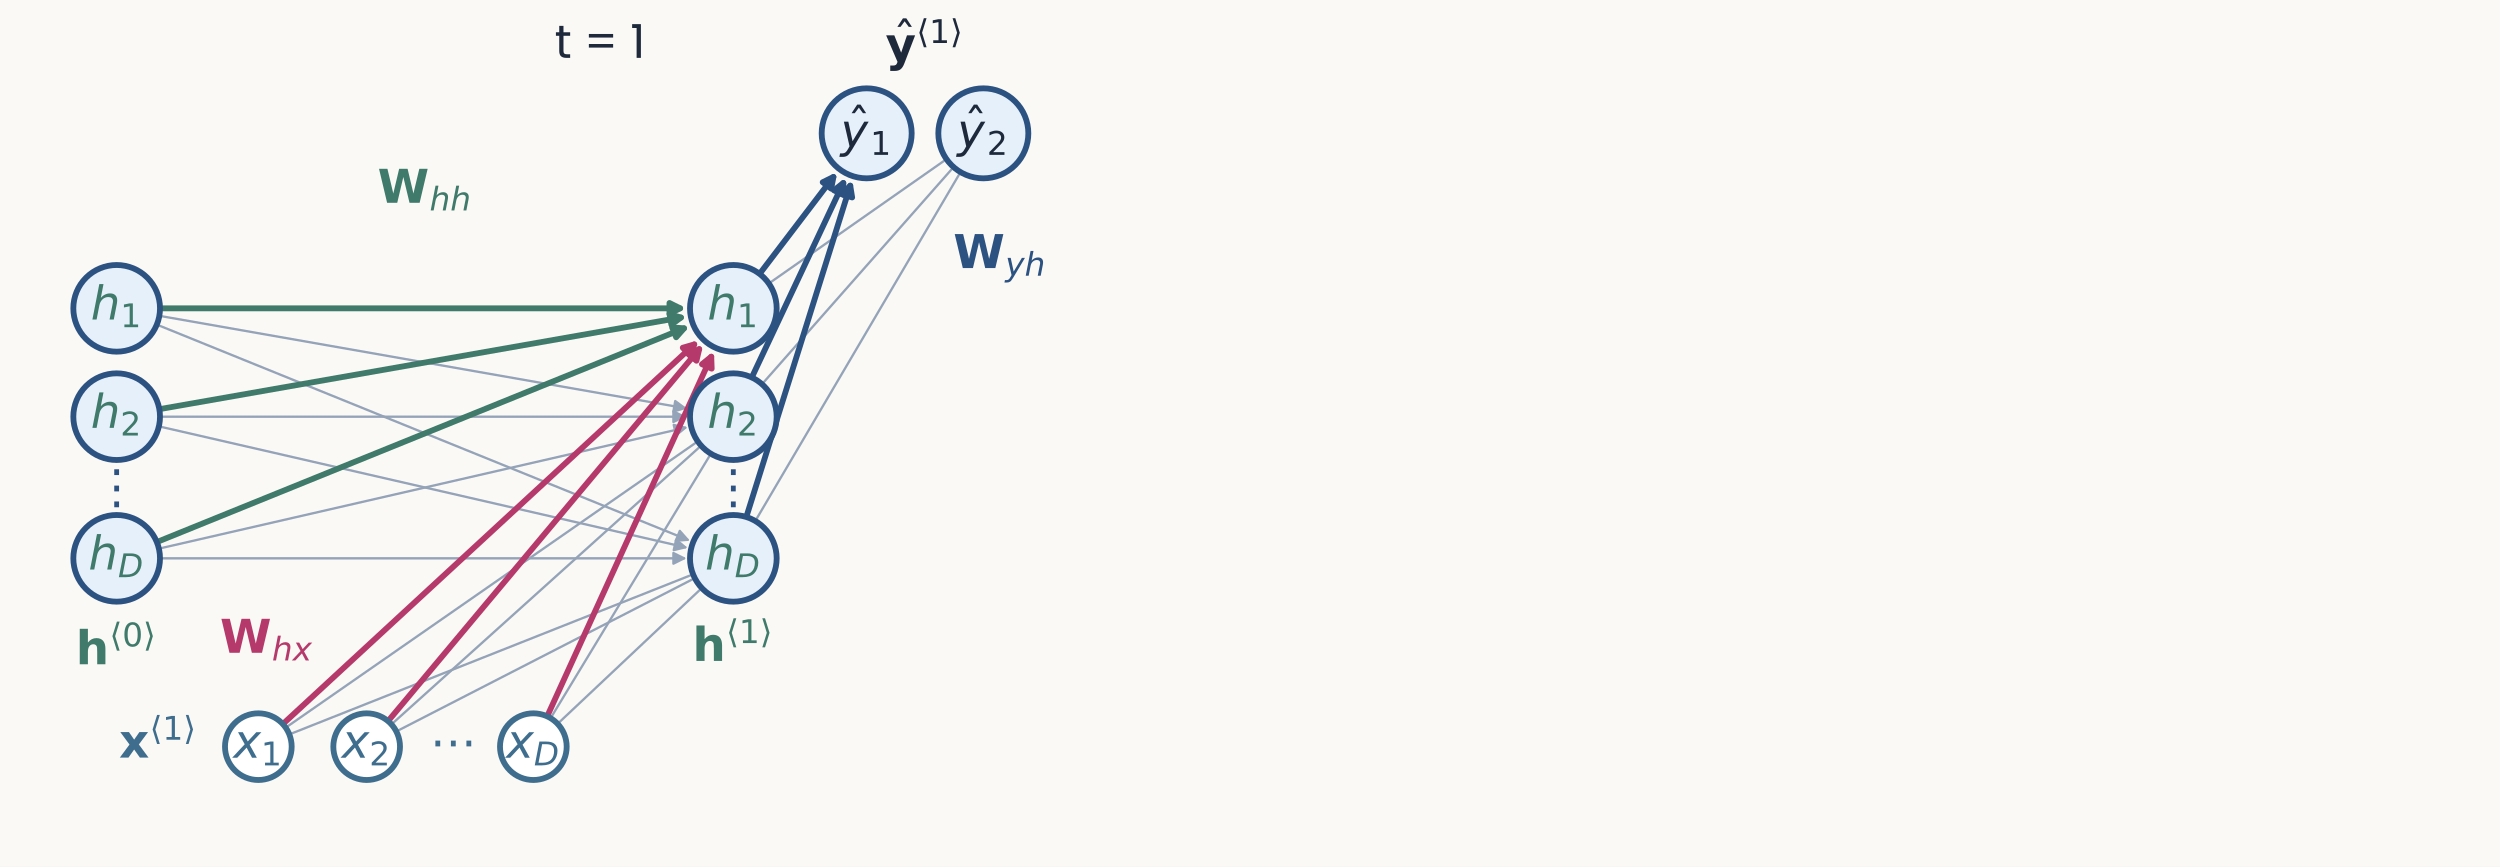
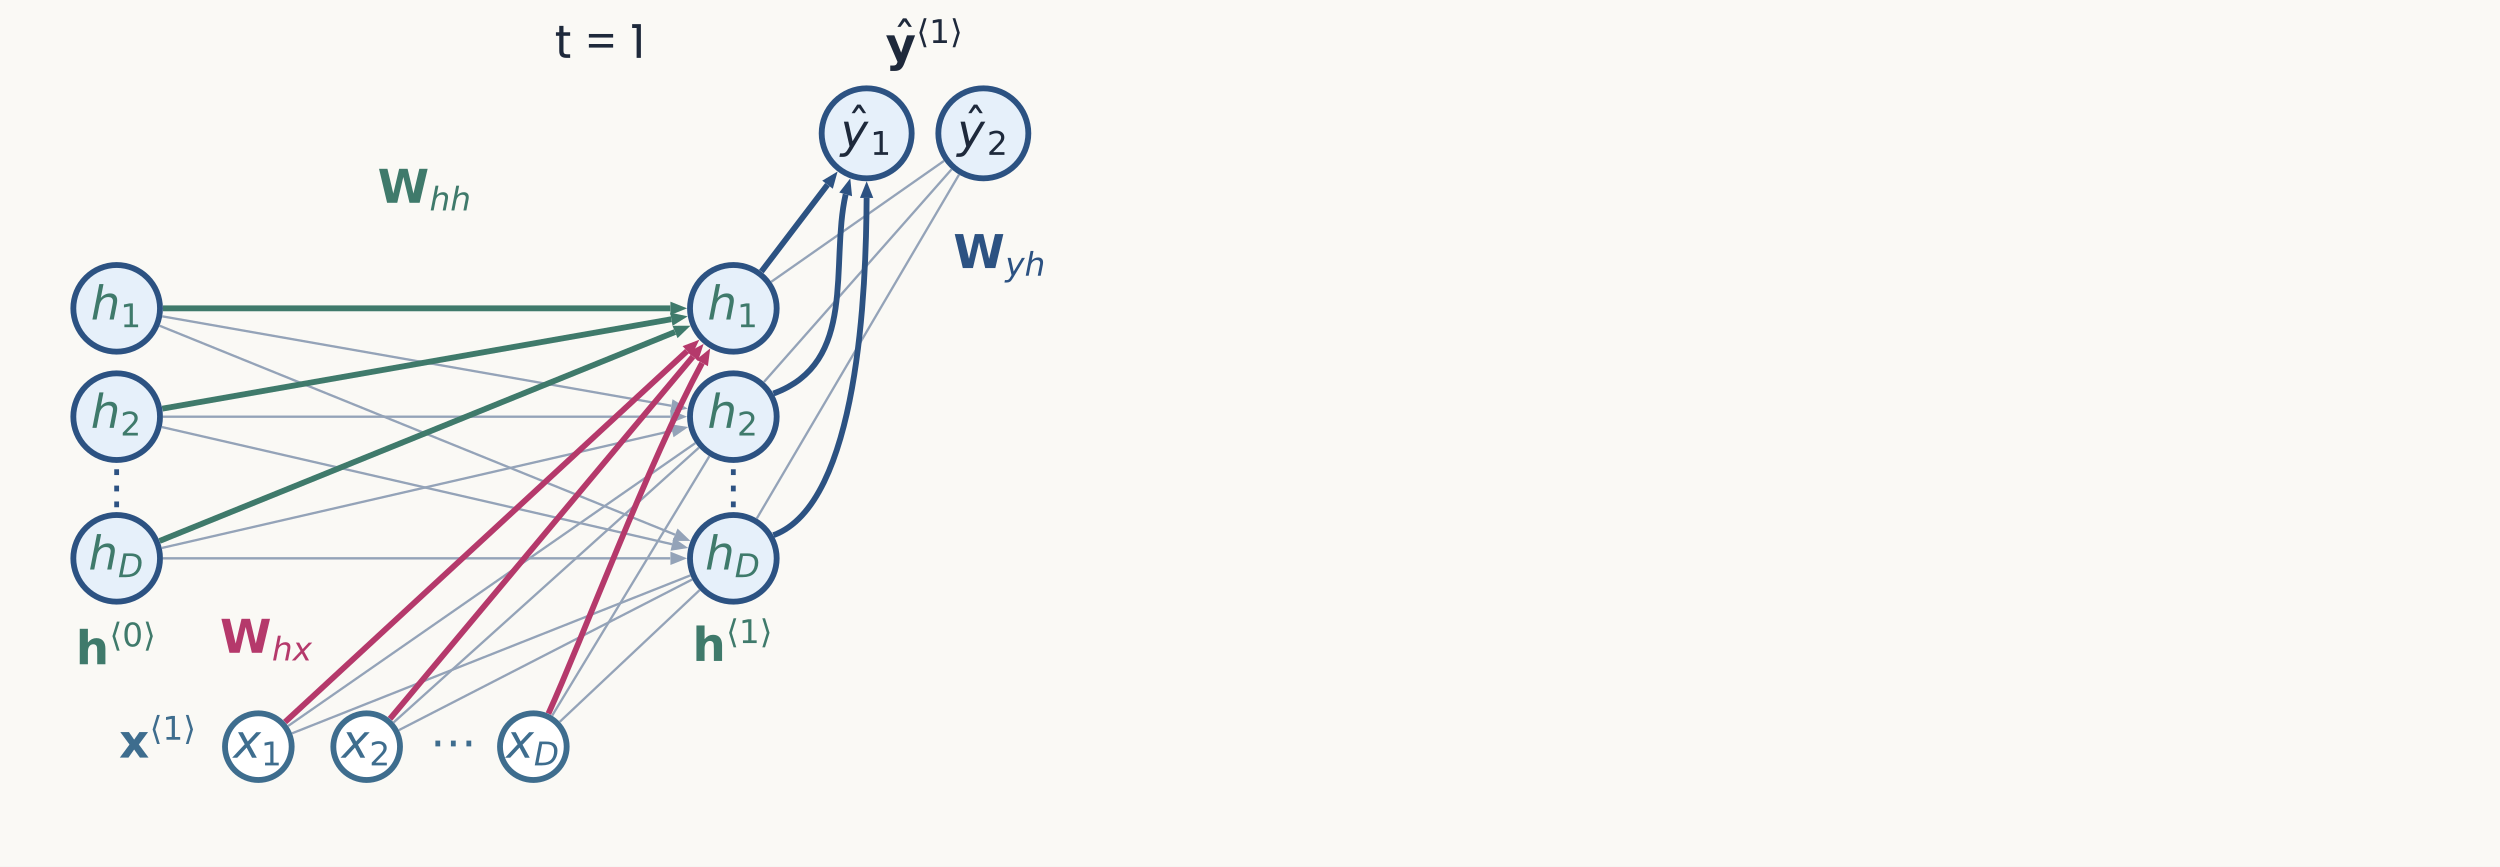
<svg xmlns="http://www.w3.org/2000/svg" xmlns:xlink="http://www.w3.org/1999/xlink" width="1125pt" height="390pt" viewBox="0 0 1125 390" version="1.1">
  <defs>
    <style type="text/css">*{stroke-linejoin: round; stroke-linecap: butt}</style>
  </defs>
  <g id="figure_1">
    <g id="patch_1">
      <path d="M 0 390  L 1125 390  L 1125 0  L 0 0  z " style="fill: #faf9f5" />
    </g>
    <g id="axes_1">
+       <g id="hh-1-0-1-head">
+         <path d="M 302.634 179.646  L 309.501 183.899  L 301.595 185.556  z " clip-path="url(#pe930f39771)" style="fill: #94a3b8" />
+       </g>
      <g id="hh-1-0-1">
-         <path d="M 71.706 142.124  L 308.161 183.663  " clip-path="url(#pe930f39771)" style="fill: none; stroke: #94a3b8; stroke-width: 1.05; stroke-linecap: round" />
-         <path d="M 303.848 180.469  L 308.161 183.663  L 303.018 185.197  z " clip-path="url(#pe930f39771)" style="fill: #94a3b8; stroke: #94a3b8; stroke-width: 1.05; stroke-linecap: round" />
+         <path d="M 72.999 142.351  L 302.115 182.601  " clip-path="url(#pe930f39771)" style="fill: none; stroke: #94a3b8; stroke-width: 1.05" />
+       </g>
+       <g id="hh-1-1-1-head">
+         <path d="M 301.688 184.5  L 309.188 187.5  L 301.688 190.5  z " clip-path="url(#pe930f39771)" style="fill: #94a3b8" />
      </g>
      <g id="hh-1-1-1">
-         <path d="M 72 187.5  L 307.826 187.5  " clip-path="url(#pe930f39771)" style="fill: none; stroke: #94a3b8; stroke-width: 1.05; stroke-linecap: round" />
-         <path d="M 303.026 185.1  L 307.826 187.5  L 303.026 189.9  z " clip-path="url(#pe930f39771)" style="fill: #94a3b8; stroke: #94a3b8; stroke-width: 1.05; stroke-linecap: round" />
+         <path d="M 73.312 187.5  L 301.688 187.5  " clip-path="url(#pe930f39771)" style="fill: none; stroke: #94a3b8; stroke-width: 1.05" />
+       </g>
+       <g id="hh-1-2-1-head">
+         <path d="M 301.735 190.915  L 309.716 192.16  L 303.078 196.763  z " clip-path="url(#pe930f39771)" style="fill: #94a3b8" />
      </g>
      <g id="hh-1-2-1">
-         <path d="M 71.505 246.884  L 308.389 192.465  " clip-path="url(#pe930f39771)" style="fill: none; stroke: #94a3b8; stroke-width: 1.05; stroke-linecap: round" />
-         <path d="M 303.174 191.2  L 308.389 192.465  L 304.248 195.878  z " clip-path="url(#pe930f39771)" style="fill: #94a3b8; stroke: #94a3b8; stroke-width: 1.05; stroke-linecap: round" />
+         <path d="M 72.784 246.59  L 302.406 193.839  " clip-path="url(#pe930f39771)" style="fill: none; stroke: #94a3b8; stroke-width: 1.05" />
+       </g>
+       <g id="hh-1-0-2-head">
+         <path d="M 304.889 237.833  L 310.712 243.431  L 302.635 243.393  z " clip-path="url(#pe930f39771)" style="fill: #94a3b8" />
      </g>
      <g id="hh-1-0-2">
-         <path d="M 70.571 146.076  L 309.451 242.919  " clip-path="url(#pe930f39771)" style="fill: none; stroke: #94a3b8; stroke-width: 1.05; stroke-linecap: round" />
-         <path d="M 305.904 238.892  L 309.451 242.919  L 304.101 243.34  z " clip-path="url(#pe930f39771)" style="fill: #94a3b8; stroke: #94a3b8; stroke-width: 1.05; stroke-linecap: round" />
+         <path d="M 71.788 146.569  L 303.762 240.613  " clip-path="url(#pe930f39771)" style="fill: none; stroke: #94a3b8; stroke-width: 1.05" />
+       </g>
+       <g id="hh-1-1-2-head">
+         <path d="M 303.078 241.987  L 309.716 246.59  L 301.735 247.835  z " clip-path="url(#pe930f39771)" style="fill: #94a3b8" />
      </g>
      <g id="hh-1-1-2">
-         <path d="M 71.505 191.866  L 308.389 246.285  " clip-path="url(#pe930f39771)" style="fill: none; stroke: #94a3b8; stroke-width: 1.05; stroke-linecap: round" />
-         <path d="M 304.248 242.872  L 308.389 246.285  L 303.174 247.55  z " clip-path="url(#pe930f39771)" style="fill: #94a3b8; stroke: #94a3b8; stroke-width: 1.05; stroke-linecap: round" />
+         <path d="M 72.784 192.16  L 302.406 244.911  " clip-path="url(#pe930f39771)" style="fill: none; stroke: #94a3b8; stroke-width: 1.05" />
+       </g>
+       <g id="hh-1-2-2-head">
+         <path d="M 301.688 248.25  L 309.188 251.25  L 301.688 254.25  z " clip-path="url(#pe930f39771)" style="fill: #94a3b8" />
      </g>
      <g id="hh-1-2-2">
-         <path d="M 72 251.25  L 307.826 251.25  " clip-path="url(#pe930f39771)" style="fill: none; stroke: #94a3b8; stroke-width: 1.05; stroke-linecap: round" />
-         <path d="M 303.026 248.85  L 307.826 251.25  L 303.026 253.65  z " clip-path="url(#pe930f39771)" style="fill: #94a3b8; stroke: #94a3b8; stroke-width: 1.05; stroke-linecap: round" />
+         <path d="M 73.312 251.25  L 301.688 251.25  " clip-path="url(#pe930f39771)" style="fill: none; stroke: #94a3b8; stroke-width: 1.05" />
      </g>
      <g id="hx-1-0-1">
-         <path d="M 128.569 327.442  L 312.754 199.482  " clip-path="url(#pe930f39771)" style="fill: none; stroke: #94a3b8; stroke-width: 1.05; stroke-linecap: round" />
+         <path d="M 129.647 326.693  L 312.908 199.375  " clip-path="url(#pe930f39771)" style="fill: none; stroke: #94a3b8; stroke-width: 1.05" />
      </g>
      <g id="hx-1-1-1">
-         <path d="M 176.149 325.966  L 314.391 201.548  " clip-path="url(#pe930f39771)" style="fill: none; stroke: #94a3b8; stroke-width: 1.05; stroke-linecap: round" />
+         <path d="M 177.125 325.088  L 314.53 201.423  " clip-path="url(#pe930f39771)" style="fill: none; stroke: #94a3b8; stroke-width: 1.05" />
      </g>
      <g id="hx-1-2-1">
-         <path d="M 247.775 323.172  L 319.116 205.459  " clip-path="url(#pe930f39771)" style="fill: none; stroke: #94a3b8; stroke-width: 1.05; stroke-linecap: round" />
+         <path d="M 248.455 322.05  L 319.213 205.299  " clip-path="url(#pe930f39771)" style="fill: none; stroke: #94a3b8; stroke-width: 1.05" />
      </g>
      <g id="hx-1-0-2">
-         <path d="M 130.194 330.471  L 310.478 258.99  " clip-path="url(#pe930f39771)" style="fill: none; stroke: #94a3b8; stroke-width: 1.05; stroke-linecap: round" />
+         <path d="M 131.414 329.988  L 310.653 258.921  " clip-path="url(#pe930f39771)" style="fill: none; stroke: #94a3b8; stroke-width: 1.05" />
      </g>
      <g id="hx-1-1-2">
-         <path d="M 178.343 329.147  L 311.32 260.845  " clip-path="url(#pe930f39771)" style="fill: none; stroke: #94a3b8; stroke-width: 1.05; stroke-linecap: round" />
+         <path d="M 179.51 328.547  L 311.487 260.759  " clip-path="url(#pe930f39771)" style="fill: none; stroke: #94a3b8; stroke-width: 1.05" />
      </g>
      <g id="hx-1-2-2">
-         <path d="M 250.92 325.717  L 314.712 265.647  " clip-path="url(#pe930f39771)" style="fill: none; stroke: #94a3b8; stroke-width: 1.05; stroke-linecap: round" />
+         <path d="M 251.876 324.817  L 314.848 265.518  " clip-path="url(#pe930f39771)" style="fill: none; stroke: #94a3b8; stroke-width: 1.05" />
      </g>
      <g id="yh-1-0-1">
-         <path d="M 345.975 127.567  L 424.682 72.473  " clip-path="url(#pe930f39771)" style="fill: none; stroke: #94a3b8; stroke-width: 1.05; stroke-linecap: round" />
+         <path d="M 347.05 126.815  L 424.835 72.365  " clip-path="url(#pe930f39771)" style="fill: none; stroke: #94a3b8; stroke-width: 1.05" />
      </g>
      <g id="yh-1-1-1">
-         <path d="M 342.902 172.878  L 428.11 76.309  " clip-path="url(#pe930f39771)" style="fill: none; stroke: #94a3b8; stroke-width: 1.05; stroke-linecap: round" />
+         <path d="M 343.77 171.894  L 428.234 76.168  " clip-path="url(#pe930f39771)" style="fill: none; stroke: #94a3b8; stroke-width: 1.05" />
      </g>
      <g id="yh-1-2-1">
-         <path d="M 339.887 234.442  L 431.472 78.747  " clip-path="url(#pe930f39771)" style="fill: none; stroke: #94a3b8; stroke-width: 1.05; stroke-linecap: round" />
+         <path d="M 340.552 233.311  L 431.567 78.585  " clip-path="url(#pe930f39771)" style="fill: none; stroke: #94a3b8; stroke-width: 1.05" />
+       </g>
+       <g id="hh-1-0-0-head">
+         <path d="M 301.688 135.75  L 309.188 138.75  L 301.688 141.75  z " clip-path="url(#pe930f39771)" style="fill: #3f7a6b" />
      </g>
      <g id="hh-1-0-0">
-         <path d="M 72 138.75  L 306.065 138.75  " clip-path="url(#pe930f39771)" style="fill: none; stroke: #3f7a6b; stroke-width: 2.625; stroke-linecap: round" />
-         <path d="M 301.265 136.35  L 306.065 138.75  L 301.265 141.15  z " clip-path="url(#pe930f39771)" style="fill: #3f7a6b; stroke: #3f7a6b; stroke-width: 2.625; stroke-linecap: round" />
+         <path d="M 73.312 138.75  L 301.688 138.75  " clip-path="url(#pe930f39771)" style="fill: none; stroke: #3f7a6b; stroke-width: 2.625" />
+       </g>
+       <g id="hh-1-1-0-head">
+         <path d="M 301.595 140.694  L 309.501 142.351  L 302.634 146.604  z " clip-path="url(#pe930f39771)" style="fill: #3f7a6b" />
      </g>
      <g id="hh-1-1-0">
-         <path d="M 71.706 184.126  L 306.426 142.891  " clip-path="url(#pe930f39771)" style="fill: none; stroke: #3f7a6b; stroke-width: 2.625; stroke-linecap: round" />
-         <path d="M 301.283 141.358  L 306.426 142.891  L 302.114 146.086  z " clip-path="url(#pe930f39771)" style="fill: #3f7a6b; stroke: #3f7a6b; stroke-width: 2.625; stroke-linecap: round" />
+         <path d="M 72.999 183.899  L 302.115 143.649  " clip-path="url(#pe930f39771)" style="fill: none; stroke: #3f7a6b; stroke-width: 2.625" />
+       </g>
+       <g id="hh-1-2-0-head">
+         <path d="M 302.635 146.607  L 310.712 146.569  L 304.889 152.167  z " clip-path="url(#pe930f39771)" style="fill: #3f7a6b" />
      </g>
      <g id="hh-1-2-0">
-         <path d="M 70.571 243.924  L 307.819 147.742  " clip-path="url(#pe930f39771)" style="fill: none; stroke: #3f7a6b; stroke-width: 2.625; stroke-linecap: round" />
-         <path d="M 302.469 147.322  L 307.819 147.742  L 304.272 151.77  z " clip-path="url(#pe930f39771)" style="fill: #3f7a6b; stroke: #3f7a6b; stroke-width: 2.625; stroke-linecap: round" />
+         <path d="M 71.788 243.431  L 303.762 149.387  " clip-path="url(#pe930f39771)" style="fill: none; stroke: #3f7a6b; stroke-width: 2.625" />
+       </g>
+       <g id="hx-1-0-0-head">
+         <path d="M 307.159 155.746  L 314.705 152.864  L 311.228 160.155  z " clip-path="url(#pe930f39771)" style="fill: #b5396b" />
      </g>
      <g id="hx-1-0-0">
-         <path d="M 127.274 325.827  L 312.41 154.982  " clip-path="url(#pe930f39771)" style="fill: none; stroke: #b5396b; stroke-width: 2.625; stroke-linecap: round" />
-         <path d="M 307.255 156.473  L 312.41 154.982  L 310.51 160.001  z " clip-path="url(#pe930f39771)" style="fill: #b5396b; stroke: #b5396b; stroke-width: 2.625; stroke-linecap: round" />
+         <path d="M 128.238 324.937  L 309.193 157.951  " clip-path="url(#pe930f39771)" style="fill: none; stroke: #b5396b; stroke-width: 2.625" />
+       </g>
+       <g id="hx-1-1-0-head">
+         <path d="M 309.533 158.542  L 316.646 154.714  L 314.135 162.391  z " clip-path="url(#pe930f39771)" style="fill: #b5396b" />
      </g>
      <g id="hx-1-1-0">
-         <path d="M 174.624 324.495  L 314.643 157.109  " clip-path="url(#pe930f39771)" style="fill: none; stroke: #b5396b; stroke-width: 2.625; stroke-linecap: round" />
-         <path d="M 309.722 159.25  L 314.643 157.109  L 313.404 162.33  z " clip-path="url(#pe930f39771)" style="fill: #b5396b; stroke: #b5396b; stroke-width: 2.625; stroke-linecap: round" />
+         <path d="M 175.466 323.488  L 311.834 160.466  " clip-path="url(#pe930f39771)" style="fill: none; stroke: #b5396b; stroke-width: 2.625" />
+       </g>
+       <g id="hx-1-2-0-head">
+         <path d="M 313.319 161.862  L 319.594 156.774  L 318.559 164.785  z " clip-path="url(#pe930f39771)" style="fill: #b5396b" />
      </g>
      <g id="hx-1-2-0">
-         <path d="M 246.227 322.353  L 320.065 160.525  " clip-path="url(#pe930f39771)" style="fill: none; stroke: #b5396b; stroke-width: 2.625; stroke-linecap: round" />
-         <path d="M 315.889 163.896  L 320.065 160.525  L 320.255 165.888  z " clip-path="url(#pe930f39771)" style="fill: #b5396b; stroke: #b5396b; stroke-width: 2.625; stroke-linecap: round" />
+         <path d="M 246.771 321.159  C 261.572 288.721 292.027 207.523 315.939 163.323  " clip-path="url(#pe930f39771)" style="fill: none; stroke: #b5396b; stroke-width: 2.625" />
+       </g>
+       <g id="yh-1-0-0-head">
+         <path d="M 370.001 81.299  L 376.932 77.151  L 374.773 84.935  z " clip-path="url(#pe930f39771)" style="fill: #2c5282" />
      </g>
      <g id="yh-1-0-0">
-         <path d="M 341.818 123.239  L 375.04 79.635  " clip-path="url(#pe930f39771)" style="fill: none; stroke: #2c5282; stroke-width: 2.625; stroke-linecap: round" />
-         <path d="M 370.222 81.999  L 375.04 79.635  L 374.04 84.908  z " clip-path="url(#pe930f39771)" style="fill: #2c5282; stroke: #2c5282; stroke-width: 2.625; stroke-linecap: round" />
+         <path d="M 342.613 122.195  L 372.387 83.117  " clip-path="url(#pe930f39771)" style="fill: none; stroke: #2c5282; stroke-width: 2.625" />
+       </g>
+       <g id="yh-1-1-0-head">
+         <path d="M 377.659 86.633  L 382.625 80.262  L 383.423 88.3  z " clip-path="url(#pe930f39771)" style="fill: #2c5282" />
      </g>
      <g id="yh-1-1-0">
-         <path d="M 338.303 169.856  L 379.489 82.335  " clip-path="url(#pe930f39771)" style="fill: none; stroke: #2c5282; stroke-width: 2.625; stroke-linecap: round" />
-         <path d="M 375.274 85.657  L 379.489 82.335  L 379.617 87.7  z " clip-path="url(#pe930f39771)" style="fill: #2c5282; stroke: #2c5282; stroke-width: 2.625; stroke-linecap: round" />
+         <path d="M 348.024 177.094  C 386.269 163.187 373.417 119.093 380.541 87.467  " clip-path="url(#pe930f39771)" style="fill: none; stroke: #2c5282; stroke-width: 2.625" />
+       </g>
+       <g id="yh-1-2-0-head">
+         <path d="M 386.98 89.054  L 390 81.562  L 392.98 89.071  z " clip-path="url(#pe930f39771)" style="fill: #2c5282" />
      </g>
      <g id="yh-1-2-0">
-         <path d="M 335.837 232.644  L 382.611 83.553  " clip-path="url(#pe930f39771)" style="fill: none; stroke: #2c5282; stroke-width: 2.625; stroke-linecap: round" />
-         <path d="M 378.884 87.414  L 382.611 83.553  L 383.464 88.851  z " clip-path="url(#pe930f39771)" style="fill: #2c5282; stroke: #2c5282; stroke-width: 2.625; stroke-linecap: round" />
+         <path d="M 348.024 240.844  C 386.595 226.818 389.735 129.266 389.98 89.062  " clip-path="url(#pe930f39771)" style="fill: none; stroke: #2c5282; stroke-width: 2.625" />
      </g>
      <g id="patch_2">
        <path d="M 52.5 158.25  C 57.671 158.25 62.632 156.195 66.289 152.539  C 69.945 148.882 72 143.921 72 138.75  C 72 133.579 69.945 128.618 66.289 124.961  C 62.632 121.305 57.671 119.25 52.5 119.25  C 47.329 119.25 42.368 121.305 38.711 124.961  C 35.055 128.618 33 133.579 33 138.75  C 33 143.921 35.055 148.882 38.711 152.539  C 42.368 156.195 47.329 158.25 52.5 158.25  z " clip-path="url(#pe930f39771)" style="fill: #e6f0fa; stroke: #2c5282; stroke-width: 2.625; stroke-linejoin: miter" />
      </g>
      <g id="patch_3">
        <path d="M 52.5 207  C 57.671 207 62.632 204.945 66.289 201.289  C 69.945 197.632 72 192.671 72 187.5  C 72 182.329 69.945 177.368 66.289 173.711  C 62.632 170.055 57.671 168 52.5 168  C 47.329 168 42.368 170.055 38.711 173.711  C 35.055 177.368 33 182.329 33 187.5  C 33 192.671 35.055 197.632 38.711 201.289  C 42.368 204.945 47.329 207 52.5 207  z " clip-path="url(#pe930f39771)" style="fill: #e6f0fa; stroke: #2c5282; stroke-width: 2.625; stroke-linejoin: miter" />
      </g>
      <g id="patch_4">
        <path d="M 52.5 270.75  C 57.671 270.75 62.632 268.695 66.289 265.039  C 69.945 261.382 72 256.421 72 251.25  C 72 246.079 69.945 241.118 66.289 237.461  C 62.632 233.805 57.671 231.75 52.5 231.75  C 47.329 231.75 42.368 233.805 38.711 237.461  C 35.055 241.118 33 246.079 33 251.25  C 33 256.421 35.055 261.382 38.711 265.039  C 42.368 268.695 47.329 270.75 52.5 270.75  z " clip-path="url(#pe930f39771)" style="fill: #e6f0fa; stroke: #2c5282; stroke-width: 2.625; stroke-linejoin: miter" />
      </g>
      <g id="patch_5">
        <path d="M 116.25 351  C 120.228 351 124.044 349.42 126.857 346.607  C 129.67 343.794 131.25 339.978 131.25 336  C 131.25 332.022 129.67 328.206 126.857 325.393  C 124.044 322.58 120.228 321 116.25 321  C 112.272 321 108.456 322.58 105.643 325.393  C 102.83 328.206 101.25 332.022 101.25 336  C 101.25 339.978 102.83 343.794 105.643 346.607  C 108.456 349.42 112.272 351 116.25 351  z " clip-path="url(#pe930f39771)" style="fill: #ffffff; stroke: #3e6d8e; stroke-width: 2.625; stroke-linejoin: miter" />
      </g>
      <g id="patch_6">
        <path d="M 165 351  C 168.978 351 172.794 349.42 175.607 346.607  C 178.42 343.794 180 339.978 180 336  C 180 332.022 178.42 328.206 175.607 325.393  C 172.794 322.58 168.978 321 165 321  C 161.022 321 157.206 322.58 154.393 325.393  C 151.58 328.206 150 332.022 150 336  C 150 339.978 151.58 343.794 154.393 346.607  C 157.206 349.42 161.022 351 165 351  z " clip-path="url(#pe930f39771)" style="fill: #ffffff; stroke: #3e6d8e; stroke-width: 2.625; stroke-linejoin: miter" />
      </g>
      <g id="patch_7">
        <path d="M 240 351  C 243.978 351 247.794 349.42 250.607 346.607  C 253.42 343.794 255 339.978 255 336  C 255 332.022 253.42 328.206 250.607 325.393  C 247.794 322.58 243.978 321 240 321  C 236.022 321 232.206 322.58 229.393 325.393  C 226.58 328.206 225 332.022 225 336  C 225 339.978 226.58 343.794 229.393 346.607  C 232.206 349.42 236.022 351 240 351  z " clip-path="url(#pe930f39771)" style="fill: #ffffff; stroke: #3e6d8e; stroke-width: 2.625; stroke-linejoin: miter" />
      </g>
      <g id="patch_8">
        <path d="M 330 158.25  C 335.171 158.25 340.132 156.195 343.789 152.539  C 347.445 148.882 349.5 143.921 349.5 138.75  C 349.5 133.579 347.445 128.618 343.789 124.961  C 340.132 121.305 335.171 119.25 330 119.25  C 324.829 119.25 319.868 121.305 316.211 124.961  C 312.555 128.618 310.5 133.579 310.5 138.75  C 310.5 143.921 312.555 148.882 316.211 152.539  C 319.868 156.195 324.829 158.25 330 158.25  z " clip-path="url(#pe930f39771)" style="fill: #e6f0fa; stroke: #2c5282; stroke-width: 2.625; stroke-linejoin: miter" />
      </g>
      <g id="patch_9">
        <path d="M 330 207  C 335.171 207 340.132 204.945 343.789 201.289  C 347.445 197.632 349.5 192.671 349.5 187.5  C 349.5 182.329 347.445 177.368 343.789 173.711  C 340.132 170.055 335.171 168 330 168  C 324.829 168 319.868 170.055 316.211 173.711  C 312.555 177.368 310.5 182.329 310.5 187.5  C 310.5 192.671 312.555 197.632 316.211 201.289  C 319.868 204.945 324.829 207 330 207  z " clip-path="url(#pe930f39771)" style="fill: #e6f0fa; stroke: #2c5282; stroke-width: 2.625; stroke-linejoin: miter" />
      </g>
      <g id="patch_10">
        <path d="M 330 270.75  C 335.171 270.75 340.132 268.695 343.789 265.039  C 347.445 261.382 349.5 256.421 349.5 251.25  C 349.5 246.079 347.445 241.118 343.789 237.461  C 340.132 233.805 335.171 231.75 330 231.75  C 324.829 231.75 319.868 233.805 316.211 237.461  C 312.555 241.118 310.5 246.079 310.5 251.25  C 310.5 256.421 312.555 261.382 316.211 265.039  C 319.868 268.695 324.829 270.75 330 270.75  z " clip-path="url(#pe930f39771)" style="fill: #e6f0fa; stroke: #2c5282; stroke-width: 2.625; stroke-linejoin: miter" />
      </g>
      <g id="patch_11">
        <path d="M 390 80.25  C 395.37 80.25 400.521 78.116 404.319 74.319  C 408.116 70.521 410.25 65.37 410.25 60  C 410.25 54.63 408.116 49.479 404.319 45.681  C 400.521 41.884 395.37 39.75 390 39.75  C 384.63 39.75 379.479 41.884 375.681 45.681  C 371.884 49.479 369.75 54.63 369.75 60  C 369.75 65.37 371.884 70.521 375.681 74.319  C 379.479 78.116 384.63 80.25 390 80.25  z " clip-path="url(#pe930f39771)" style="fill: #e6f0fa; stroke: #2c5282; stroke-width: 2.625; stroke-linejoin: miter" />
      </g>
      <g id="patch_12">
        <path d="M 442.5 80.25  C 447.87 80.25 453.021 78.116 456.819 74.319  C 460.616 70.521 462.75 65.37 462.75 60  C 462.75 54.63 460.616 49.479 456.819 45.681  C 453.021 41.884 447.87 39.75 442.5 39.75  C 437.13 39.75 431.979 41.884 428.181 45.681  C 424.384 49.479 422.25 54.63 422.25 60  C 422.25 65.37 424.384 70.521 428.181 74.319  C 431.979 78.116 437.13 80.25 442.5 80.25  z " clip-path="url(#pe930f39771)" style="fill: #e6f0fa; stroke: #2c5282; stroke-width: 2.625; stroke-linejoin: miter" />
      </g>
      <g id="text_1">
        <g style="fill: #3f7a6b" transform="translate(40.845 143.79) scale(0.21 -0.21)">
          <defs>
            <path id="DejaVuSans-Oblique-68" d="M 3566 2113  L 3156 0  L 2578 0  L 2988 2091  Q 3016 2238 3031 2350  Q 3047 2463 3047 2528  Q 3047 2791 2881 2937  Q 2716 3084 2419 3084  Q 1956 3084 1617 2771  Q 1278 2459 1178 1941  L 800 0  L 225 0  L 1172 4863  L 1747 4863  L 1375 2950  Q 1594 3244 1934 3414  Q 2275 3584 2650 3584  Q 3113 3584 3367 3334  Q 3622 3084 3622 2631  Q 3622 2519 3608 2391  Q 3594 2263 3566 2113  z " transform="scale(0.015625)" />
            <path id="DejaVuSans-31" d="M 794 531  L 1825 531  L 1825 4091  L 703 3866  L 703 4441  L 1819 4666  L 2450 4666  L 2450 531  L 3481 531  L 3481 0  L 794 0  L 794 531  z " transform="scale(0.015625)" />
          </defs>
          <use xlink:href="#DejaVuSans-Oblique-68" transform="translate(0 0.015625)" />
          <use xlink:href="#DejaVuSans-31" transform="translate(63.37891 -16.39062) scale(0.7)" />
        </g>
      </g>
      <g id="text_2">
        <g style="fill: #3f7a6b" transform="translate(40.845 192.54) scale(0.21 -0.21)">
          <defs>
            <path id="DejaVuSans-32" d="M 1228 531  L 3431 531  L 3431 0  L 469 0  L 469 531  Q 828 903 1448 1529  Q 2069 2156 2228 2338  Q 2531 2678 2651 2914  Q 2772 3150 2772 3378  Q 2772 3750 2511 3984  Q 2250 4219 1831 4219  Q 1534 4219 1204 4116  Q 875 4013 500 3803  L 500 4441  Q 881 4594 1212 4672  Q 1544 4750 1819 4750  Q 2544 4750 2975 4387  Q 3406 4025 3406 3419  Q 3406 3131 3298 2873  Q 3191 2616 2906 2266  Q 2828 2175 2409 1742  Q 1991 1309 1228 531  z " transform="scale(0.015625)" />
          </defs>
          <use xlink:href="#DejaVuSans-Oblique-68" transform="translate(0 0.015625)" />
          <use xlink:href="#DejaVuSans-32" transform="translate(63.37891 -16.39062) scale(0.7)" />
        </g>
      </g>
      <g id="text_3">
        <g style="fill: #3f7a6b" transform="translate(39.795 256.29) scale(0.21 -0.21)">
          <defs>
            <path id="DejaVuSans-Oblique-44" d="M 1081 4666  L 2438 4666  Q 3519 4666 4070 4208  Q 4622 3750 4622 2847  Q 4622 2250 4412 1698  Q 4203 1147 3834 769  Q 3463 381 2891 190  Q 2319 0 1538 0  L 172 0  L 1081 4666  z M 1613 4147  L 909 519  L 1734 519  Q 2794 519 3375 1128  Q 3956 1738 3956 2847  Q 3956 3519 3581 3833  Q 3206 4147 2406 4147  L 1613 4147  z " transform="scale(0.015625)" />
          </defs>
          <use xlink:href="#DejaVuSans-Oblique-68" transform="translate(0 0.015625)" />
          <use xlink:href="#DejaVuSans-Oblique-44" transform="translate(63.37891 -16.39062) scale(0.7)" />
        </g>
      </g>
      <g id="text_4">
        <g style="fill: #2c5282" transform="translate(42 226.29) scale(0.21 -0.21)">
          <defs>
            <path id="DejaVuSans-22ee" d="M 2868 187  L 3528 187  L 3528 -607  L 2868 -607  L 2868 187  z M 2868 4603  L 3528 4603  L 3528 3809  L 2868 3809  L 2868 4603  z M 2868 2363  L 3528 2363  L 3528 1569  L 2868 1569  L 2868 2363  z " transform="scale(0.015625)" />
          </defs>
          <use xlink:href="#DejaVuSans-22ee" transform="translate(0 0.078125)" />
        </g>
      </g>
      <g id="text_5">
        <g style="fill: #3f7a6b" transform="translate(34.125 299.04) scale(0.21 -0.21)">
          <defs>
            <path id="DejaVuSans-Bold-68" d="M 4056 2131  L 4056 0  L 2931 0  L 2931 347  L 2931 1625  Q 2931 2084 2911 2256  Q 2891 2428 2841 2509  Q 2775 2619 2662 2680  Q 2550 2741 2406 2741  Q 2056 2741 1856 2470  Q 1656 2200 1656 1722  L 1656 0  L 538 0  L 538 4863  L 1656 4863  L 1656 2988  Q 1909 3294 2193 3439  Q 2478 3584 2822 3584  Q 3428 3584 3742 3212  Q 4056 2841 4056 2131  z " transform="scale(0.015625)" />
            <path id="DejaVuSans-27e8" d="M 572 2006  L 1453 4856  L 1984 4856  L 1103 2006  L 1984 -844  L 1453 -844  L 572 2006  z " transform="scale(0.015625)" />
            <path id="DejaVuSans-30" d="M 2034 4250  Q 1547 4250 1301 3770  Q 1056 3291 1056 2328  Q 1056 1369 1301 889  Q 1547 409 2034 409  Q 2525 409 2770 889  Q 3016 1369 3016 2328  Q 3016 3291 2770 3770  Q 2525 4250 2034 4250  z M 2034 4750  Q 2819 4750 3233 4129  Q 3647 3509 3647 2328  Q 3647 1150 3233 529  Q 2819 -91 2034 -91  Q 1250 -91 836 529  Q 422 1150 422 2328  Q 422 3509 836 4129  Q 1250 4750 2034 4750  z " transform="scale(0.015625)" />
            <path id="DejaVuSans-27e9" d="M 1925 2006  L 1044 -844  L 513 -844  L 1394 2006  L 513 4856  L 1044 4856  L 1925 2006  z " transform="scale(0.015625)" />
          </defs>
          <use xlink:href="#DejaVuSans-Bold-68" transform="translate(0 0.60625)" />
          <use xlink:href="#DejaVuSans-27e8" transform="translate(72.14844 38.8875) scale(0.7)" />
          <use xlink:href="#DejaVuSans-30" transform="translate(99.45801 38.8875) scale(0.7)" />
          <use xlink:href="#DejaVuSans-27e9" transform="translate(143.9941 38.8875) scale(0.7)" />
        </g>
      </g>
      <g id="text_6">
        <g style="fill: #3e6d8e" transform="translate(105.015 341.04) scale(0.21 -0.21)">
          <defs>
            <path id="DejaVuSans-Oblique-78" d="M 3841 3500  L 2234 1784  L 3219 0  L 2559 0  L 1819 1388  L 531 0  L -166 0  L 1556 1844  L 641 3500  L 1300 3500  L 1972 2234  L 3144 3500  L 3841 3500  z " transform="scale(0.015625)" />
          </defs>
          <use xlink:href="#DejaVuSans-Oblique-78" transform="translate(0 0.3125)" />
          <use xlink:href="#DejaVuSans-31" transform="translate(59.17969 -16.09375) scale(0.7)" />
        </g>
      </g>
      <g id="text_7">
        <g style="fill: #3e6d8e" transform="translate(153.765 341.04) scale(0.21 -0.21)">
          <use xlink:href="#DejaVuSans-Oblique-78" transform="translate(0 0.3125)" />
          <use xlink:href="#DejaVuSans-32" transform="translate(59.17969 -16.09375) scale(0.7)" />
        </g>
      </g>
      <g id="text_8">
        <g style="fill: #3e6d8e" transform="translate(227.82 341.04) scale(0.21 -0.21)">
          <use xlink:href="#DejaVuSans-Oblique-78" transform="translate(0 0.3125)" />
          <use xlink:href="#DejaVuSans-Oblique-44" transform="translate(59.17969 -16.09375) scale(0.7)" />
        </g>
      </g>
      <g id="text_9">
        <g style="fill: #3e6d8e" transform="translate(193.5 341.04) scale(0.21 -0.21)">
          <defs>
            <path id="DejaVuSans-22ef" d="M 740 2363  L 1400 2363  L 1400 1569  L 740 1569  L 740 2363  z M 2868 2363  L 3528 2363  L 3528 1569  L 2868 1569  L 2868 2363  z M 4996 2363  L 5656 2363  L 5656 1569  L 4996 1569  L 4996 2363  z " transform="scale(0.015625)" />
          </defs>
          <use xlink:href="#DejaVuSans-22ef" transform="translate(0 0.078125)" />
        </g>
      </g>
      <g id="text_10">
        <g style="fill: #3f7a6b" transform="translate(318.345 143.79) scale(0.21 -0.21)">
          <use xlink:href="#DejaVuSans-Oblique-68" transform="translate(0 0.015625)" />
          <use xlink:href="#DejaVuSans-31" transform="translate(63.37891 -16.39062) scale(0.7)" />
        </g>
      </g>
      <g id="text_11">
        <g style="fill: #3f7a6b" transform="translate(318.345 192.54) scale(0.21 -0.21)">
          <use xlink:href="#DejaVuSans-Oblique-68" transform="translate(0 0.015625)" />
          <use xlink:href="#DejaVuSans-32" transform="translate(63.37891 -16.39062) scale(0.7)" />
        </g>
      </g>
      <g id="text_12">
        <g style="fill: #3f7a6b" transform="translate(317.295 256.29) scale(0.21 -0.21)">
          <use xlink:href="#DejaVuSans-Oblique-68" transform="translate(0 0.015625)" />
          <use xlink:href="#DejaVuSans-Oblique-44" transform="translate(63.37891 -16.39062) scale(0.7)" />
        </g>
      </g>
      <g id="text_13">
        <g style="fill: #2c5282" transform="translate(319.5 226.29) scale(0.21 -0.21)">
          <use xlink:href="#DejaVuSans-22ee" transform="translate(0 0.078125)" />
        </g>
      </g>
      <g id="text_14">
        <g style="fill: #1e293b" transform="translate(378.24 66.405) scale(0.21 -0.21)">
          <defs>
            <path id="DejaVuSans-302" d="M -1831 5119  L -1369 5119  L -603 3944  L -1038 3944  L -1600 4709  L -2163 3944  L -2597 3944  L -1831 5119  z M -1600 3584  L -1600 3584  z " transform="scale(0.015625)" />
            <path id="DejaVuSans-Oblique-79" d="M 1588 -325  Q 1188 -997 936 -1164  Q 684 -1331 294 -1331  L -159 -1331  L -63 -850  L 269 -850  Q 509 -850 678 -719  Q 847 -588 1056 -206  L 1234 128  L 459 3500  L 1069 3500  L 1650 819  L 3256 3500  L 3859 3500  L 1588 -325  z " transform="scale(0.015625)" />
          </defs>
          <use xlink:href="#DejaVuSans-302" transform="translate(64.27344 12.01562)" />
          <use xlink:href="#DejaVuSans-Oblique-79" transform="translate(0 0.828125)" />
          <use xlink:href="#DejaVuSans-31" transform="translate(63.73828 -15.57812) scale(0.7)" />
        </g>
      </g>
      <g id="text_15">
        <g style="fill: #1e293b" transform="translate(430.74 66.405) scale(0.21 -0.21)">
          <use xlink:href="#DejaVuSans-302" transform="translate(64.27344 12.01562)" />
          <use xlink:href="#DejaVuSans-Oblique-79" transform="translate(0 0.828125)" />
          <use xlink:href="#DejaVuSans-32" transform="translate(63.73828 -15.57812) scale(0.7)" />
        </g>
      </g>
      <g id="text_16">
        <g style="fill: #1e293b" transform="translate(249.6185 26.04) scale(0.21 -0.21)">
          <defs>
            <path id="Poppins-Regular-74" d="M 1203 3027  L 1203 960  Q 1203 704 1312 598  Q 1421 493 1690 493  L 2118 493  L 2118 0  L 1594 0  Q 1107 0 864 224  Q 621 448 621 960  L 621 3027  L 166 3027  L 166 3507  L 621 3507  L 621 4390  L 1203 4390  L 1203 3507  L 2118 3507  L 2118 3027  L 1203 3027  z " transform="scale(0.015625)" />
            <path id="Poppins-Regular-20" transform="scale(0.015625)" />
            <path id="Poppins-Regular-3d" d="M 3974 3277  L 3974 2784  L 646 2784  L 646 3277  L 3974 3277  z M 3974 1901  L 3974 1408  L 646 1408  L 646 1901  L 3974 1901  z " transform="scale(0.015625)" />
            <path id="Poppins-Regular-31" d="M 243 4096  L 243 4627  L 1446 4627  L 1446 0  L 858 0  L 858 4096  L 243 4096  z " transform="scale(0.015625)" />
          </defs>
          <use xlink:href="#Poppins-Regular-74" />
          <use xlink:href="#Poppins-Regular-20" transform="translate(36.39999 0)" />
          <use xlink:href="#Poppins-Regular-3d" transform="translate(63.09999 0)" />
          <use xlink:href="#Poppins-Regular-20" transform="translate(135.4 0)" />
          <use xlink:href="#Poppins-Regular-31" transform="translate(162.1 0)" />
        </g>
      </g>
      <g id="text_17">
        <g style="fill: #1e293b" transform="translate(398.505 27.51) scale(0.21 -0.21)">
          <defs>
            <path id="DejaVuSans-Bold-79" d="M 78 3500  L 1197 3500  L 2138 1125  L 2938 3500  L 4056 3500  L 2584 -331  Q 2363 -916 2067 -1148  Q 1772 -1381 1288 -1381  L 641 -1381  L 641 -647  L 991 -647  Q 1275 -647 1404 -556  Q 1534 -466 1606 -231  L 1638 -134  L 78 3500  z " transform="scale(0.015625)" />
          </defs>
          <use xlink:href="#DejaVuSans-302" transform="translate(65.87451 11.79375)" />
          <use xlink:href="#DejaVuSans-Bold-79" transform="translate(0 0.60625)" />
          <use xlink:href="#DejaVuSans-27e8" transform="translate(66.14258 38.8875) scale(0.7)" />
          <use xlink:href="#DejaVuSans-31" transform="translate(93.45215 38.8875) scale(0.7)" />
          <use xlink:href="#DejaVuSans-27e9" transform="translate(137.9883 38.8875) scale(0.7)" />
        </g>
      </g>
      <g id="text_18">
        <g style="fill: #3f7a6b" transform="translate(311.625 297.54) scale(0.21 -0.21)">
          <use xlink:href="#DejaVuSans-Bold-68" transform="translate(0 0.60625)" />
          <use xlink:href="#DejaVuSans-27e8" transform="translate(72.14844 38.8875) scale(0.7)" />
          <use xlink:href="#DejaVuSans-31" transform="translate(99.45801 38.8875) scale(0.7)" />
          <use xlink:href="#DejaVuSans-27e9" transform="translate(143.9941 38.8875) scale(0.7)" />
        </g>
      </g>
      <g id="text_19">
        <g style="fill: #3e6d8e" transform="translate(53.61 341.04) scale(0.21 -0.21)">
          <defs>
            <path id="DejaVuSans-Bold-78" d="M 1422 1791  L 159 3500  L 1344 3500  L 2059 2463  L 2784 3500  L 3969 3500  L 2706 1797  L 4031 0  L 2847 0  L 2059 1106  L 1281 0  L 97 0  L 1422 1791  z " transform="scale(0.015625)" />
          </defs>
          <use xlink:href="#DejaVuSans-Bold-78" transform="translate(0 0.60625)" />
          <use xlink:href="#DejaVuSans-27e8" transform="translate(65.45898 38.8875) scale(0.7)" />
          <use xlink:href="#DejaVuSans-31" transform="translate(92.76856 38.8875) scale(0.7)" />
          <use xlink:href="#DejaVuSans-27e9" transform="translate(137.3047 38.8875) scale(0.7)" />
        </g>
      </g>
      <g id="text_20">
        <g style="fill: #3f7a6b" transform="translate(169.935 91.29) scale(0.21 -0.21)">
          <defs>
            <path id="DejaVuSans-Bold-57" d="M 191 4666  L 1344 4666  L 2150 1275  L 2950 4666  L 4109 4666  L 4909 1275  L 5716 4666  L 6859 4666  L 5759 0  L 4372 0  L 3525 3547  L 2688 0  L 1300 0  L 191 4666  z " transform="scale(0.015625)" />
          </defs>
          <use xlink:href="#DejaVuSans-Bold-57" transform="translate(0 0.09375)" />
          <use xlink:href="#DejaVuSans-Oblique-68" transform="translate(111.2598 -16.3125) scale(0.7)" />
          <use xlink:href="#DejaVuSans-Oblique-68" transform="translate(155.625 -16.3125) scale(0.7)" />
        </g>
      </g>
      <g id="text_21">
        <g style="fill: #b5396b" transform="translate(99 293.79) scale(0.21 -0.21)">
          <use xlink:href="#DejaVuSans-Bold-57" transform="translate(0 0.09375)" />
          <use xlink:href="#DejaVuSans-Oblique-68" transform="translate(111.2598 -16.3125) scale(0.7)" />
          <use xlink:href="#DejaVuSans-Oblique-78" transform="translate(155.625 -16.3125) scale(0.7)" />
        </g>
      </g>
      <g id="text_22">
        <g style="fill: #2c5282" transform="translate(429 120.66) scale(0.21 -0.21)">
          <use xlink:href="#DejaVuSans-Bold-57" transform="translate(0 0.09375)" />
          <use xlink:href="#DejaVuSans-Oblique-79" transform="translate(111.2598 -16.3125) scale(0.7)" />
          <use xlink:href="#DejaVuSans-Oblique-68" transform="translate(152.6855 -16.3125) scale(0.7)" />
        </g>
      </g>
    </g>
  </g>
  <defs>
    <clipPath id="pe930f39771">
      <rect x="0" y="0" width="1125" height="390" />
    </clipPath>
  </defs>
</svg>
